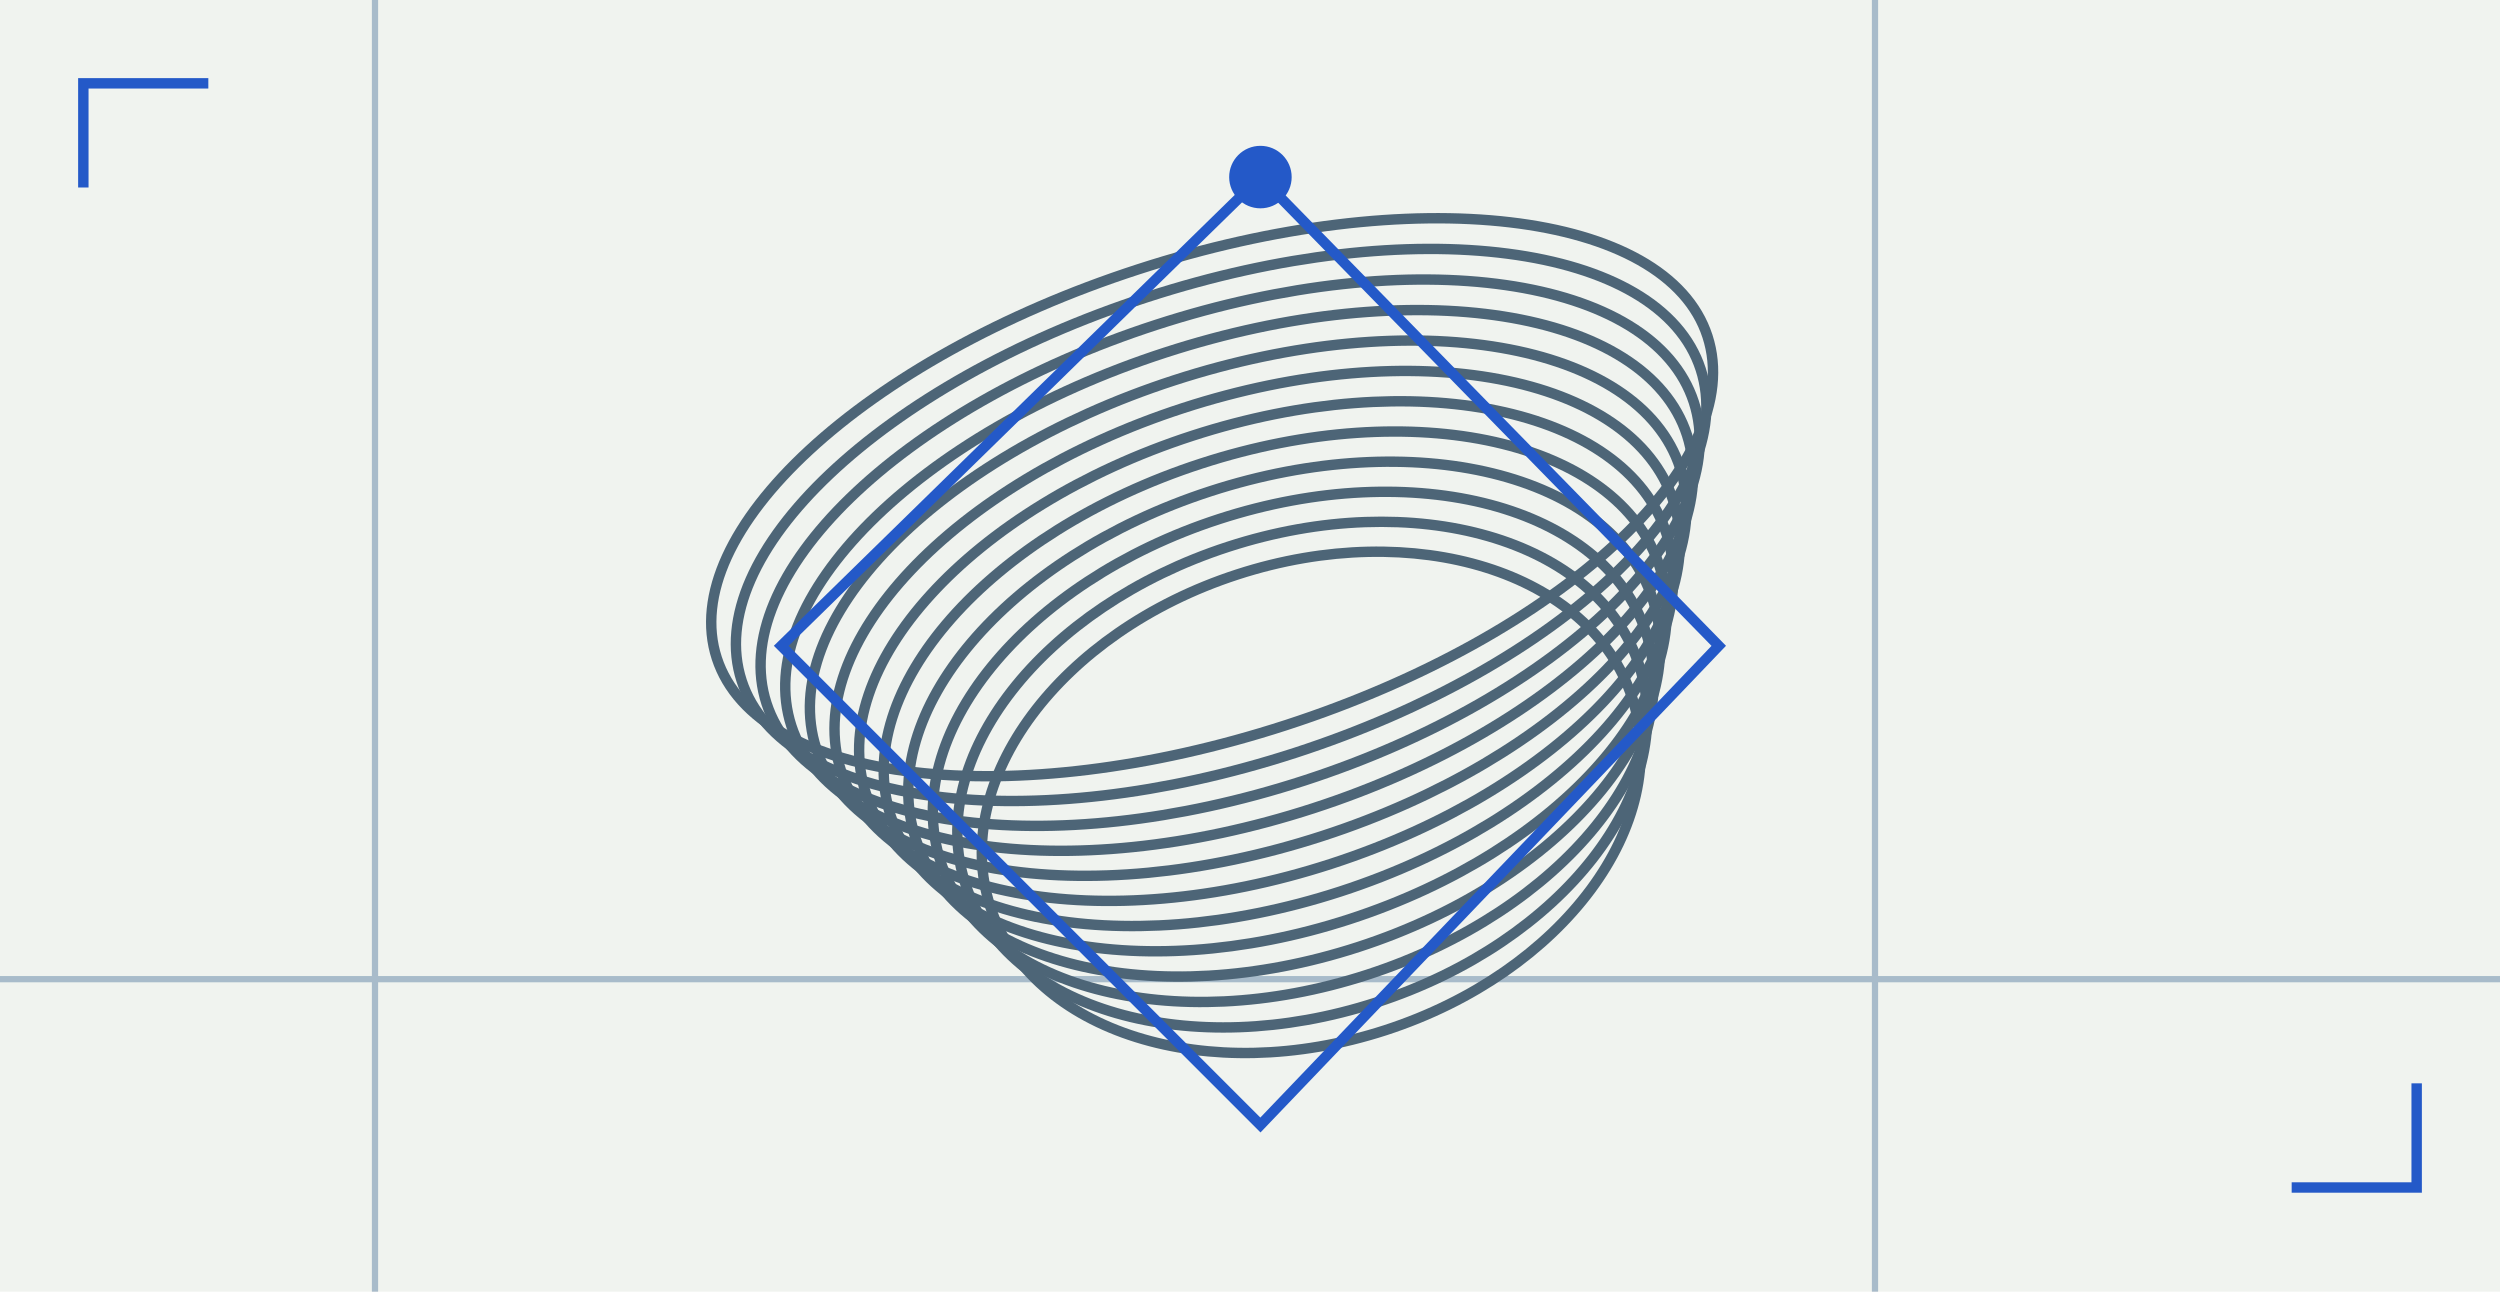
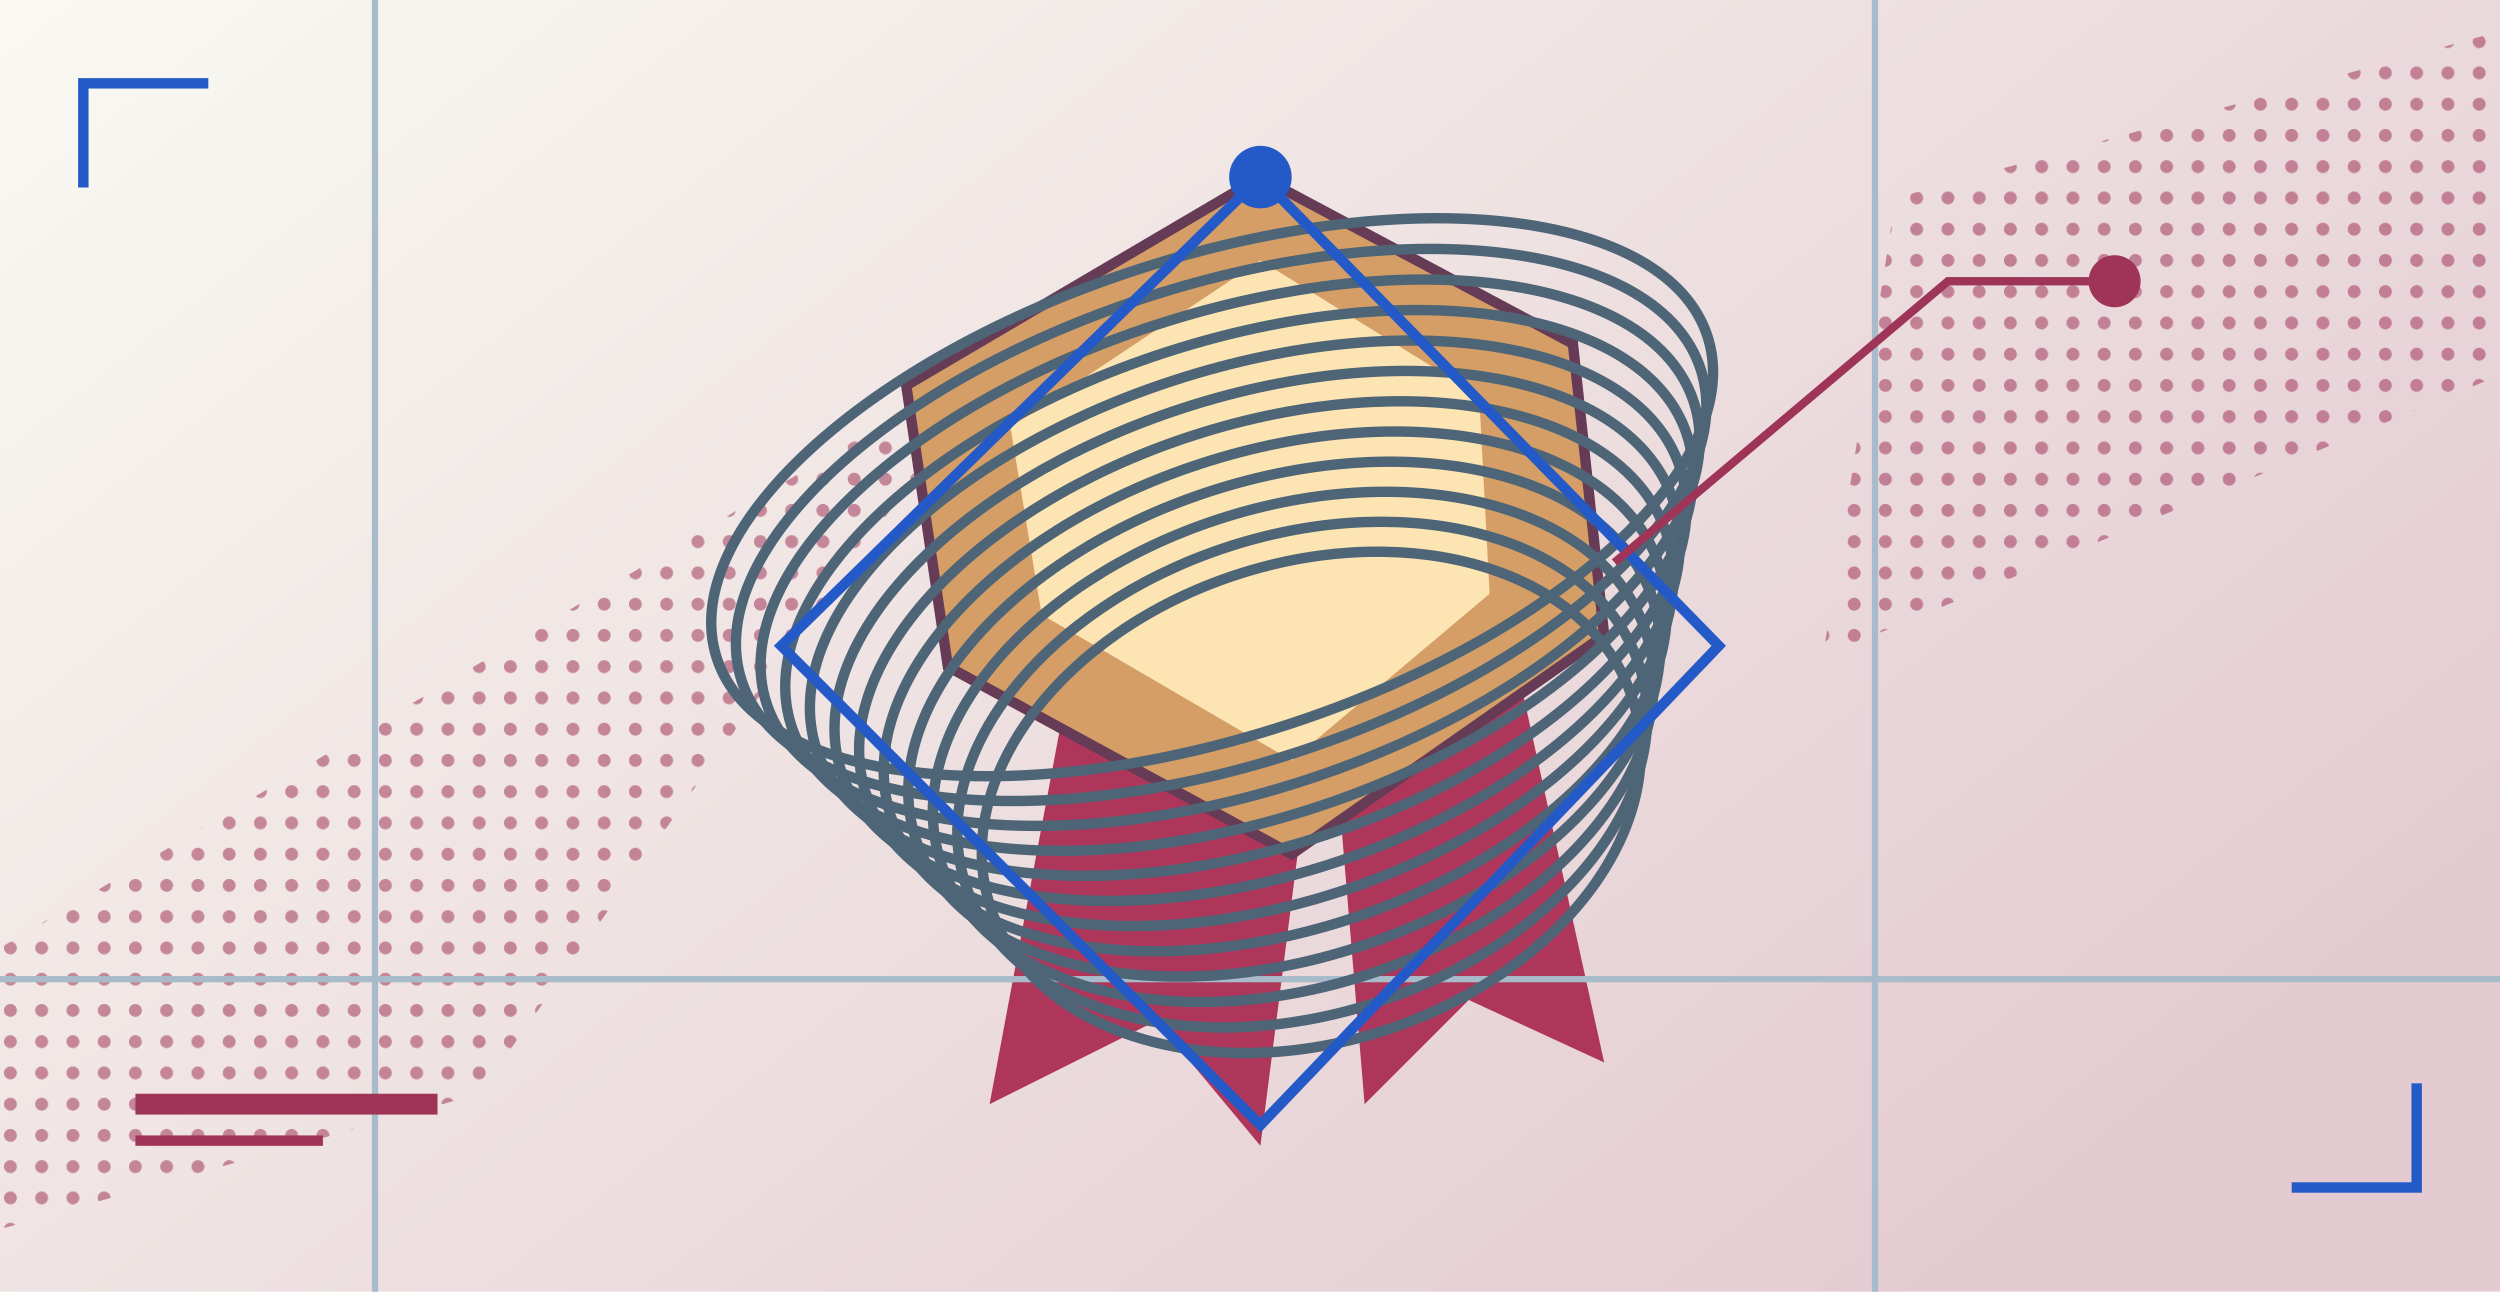
<svg xmlns="http://www.w3.org/2000/svg" viewBox="0 0 240 124" fill="none">
-   <rect width="240" height="124" fill="#f0f3ef" />
+   <defs>
+     <linearGradient id="paper" x2="1" y2=".65">
+       <stop stop-color="#f9f9f2" />
+       <stop offset="1" stop-color="#e4cbd2" />
+     </linearGradient>
+     <pattern id="screen" width="3" height="3" patternUnits="userSpaceOnUse">
+       <circle cx="1" cy="1" r=".62" fill="#9f3459" />
+     </pattern>
+   </defs>
+   <rect width="240" height="124" fill="url(#paper)" />
+   <path d="m0 91 96-57-50 71-46 13zm182-72 58-16v33l-65 27z" fill="url(#screen)" opacity=".54" />
+   <path d="m104 58-9 48 16-8 10 12 6-47zm23 0 4 48 10-10 13 6-11-50z" fill="#af365b" />
+   <path d="m121 17 30 16 3 28-30 21-33-18-4-27z" fill="#d49e66" stroke="#663b56" />
+   <path d="m121 25 21 13 1 19-19 16-24-14-3-18z" fill="#fde4b3" />
  <path d="M0 94h240M36 0v124M180 0v124" stroke="#a8bbca" stroke-width=".6" />
  <g stroke="#4d6577">
    <ellipse cx="121" cy="47" rx="50" ry="23" transform="rotate(-18 121 62)" />
    <ellipse cx="121" cy="49.8" rx="48.4" ry="23" transform="rotate(-18 121 62)" />
    <ellipse cx="121" cy="52.6" rx="46.8" ry="23" transform="rotate(-18 121 62)" />
    <ellipse cx="121" cy="55.4" rx="45.2" ry="23" transform="rotate(-18 121 62)" />
    <ellipse cx="121" cy="58.2" rx="43.6" ry="23" transform="rotate(-18 121 62)" />
    <ellipse cx="121" cy="61" rx="42" ry="23" transform="rotate(-18 121 62)" />
    <ellipse cx="121" cy="63.8" rx="40.4" ry="23" transform="rotate(-18 121 62)" />
    <ellipse cx="121" cy="66.6" rx="38.8" ry="23" transform="rotate(-18 121 62)" />
    <ellipse cx="121" cy="69.4" rx="37.2" ry="23" transform="rotate(-18 121 62)" />
    <ellipse cx="121" cy="72.2" rx="35.6" ry="23" transform="rotate(-18 121 62)" />
    <ellipse cx="121" cy="75" rx="34" ry="23" transform="rotate(-18 121 62)" />
    <ellipse cx="121" cy="77.8" rx="32.4" ry="23" transform="rotate(-18 121 62)" />
  </g>
  <path d="m75 62 46-45 44 45-44 46z" stroke="#2459c8" />
  <circle cx="121" cy="17" r="3" fill="#2459c8" />
  <path d="M8 18V8h12m200 106h12v-10" stroke="#2459c8" />
+   <g fill="#9f3459">
+     <path d="M13 105h29v2H13zm0 4h18v1H13z" />
+     <circle cx="203" cy="27" r="2.5" />
+   </g>
+   <path d="m155 54 32-27h16" stroke="#9f3459" stroke-width=".8" />
</svg>
